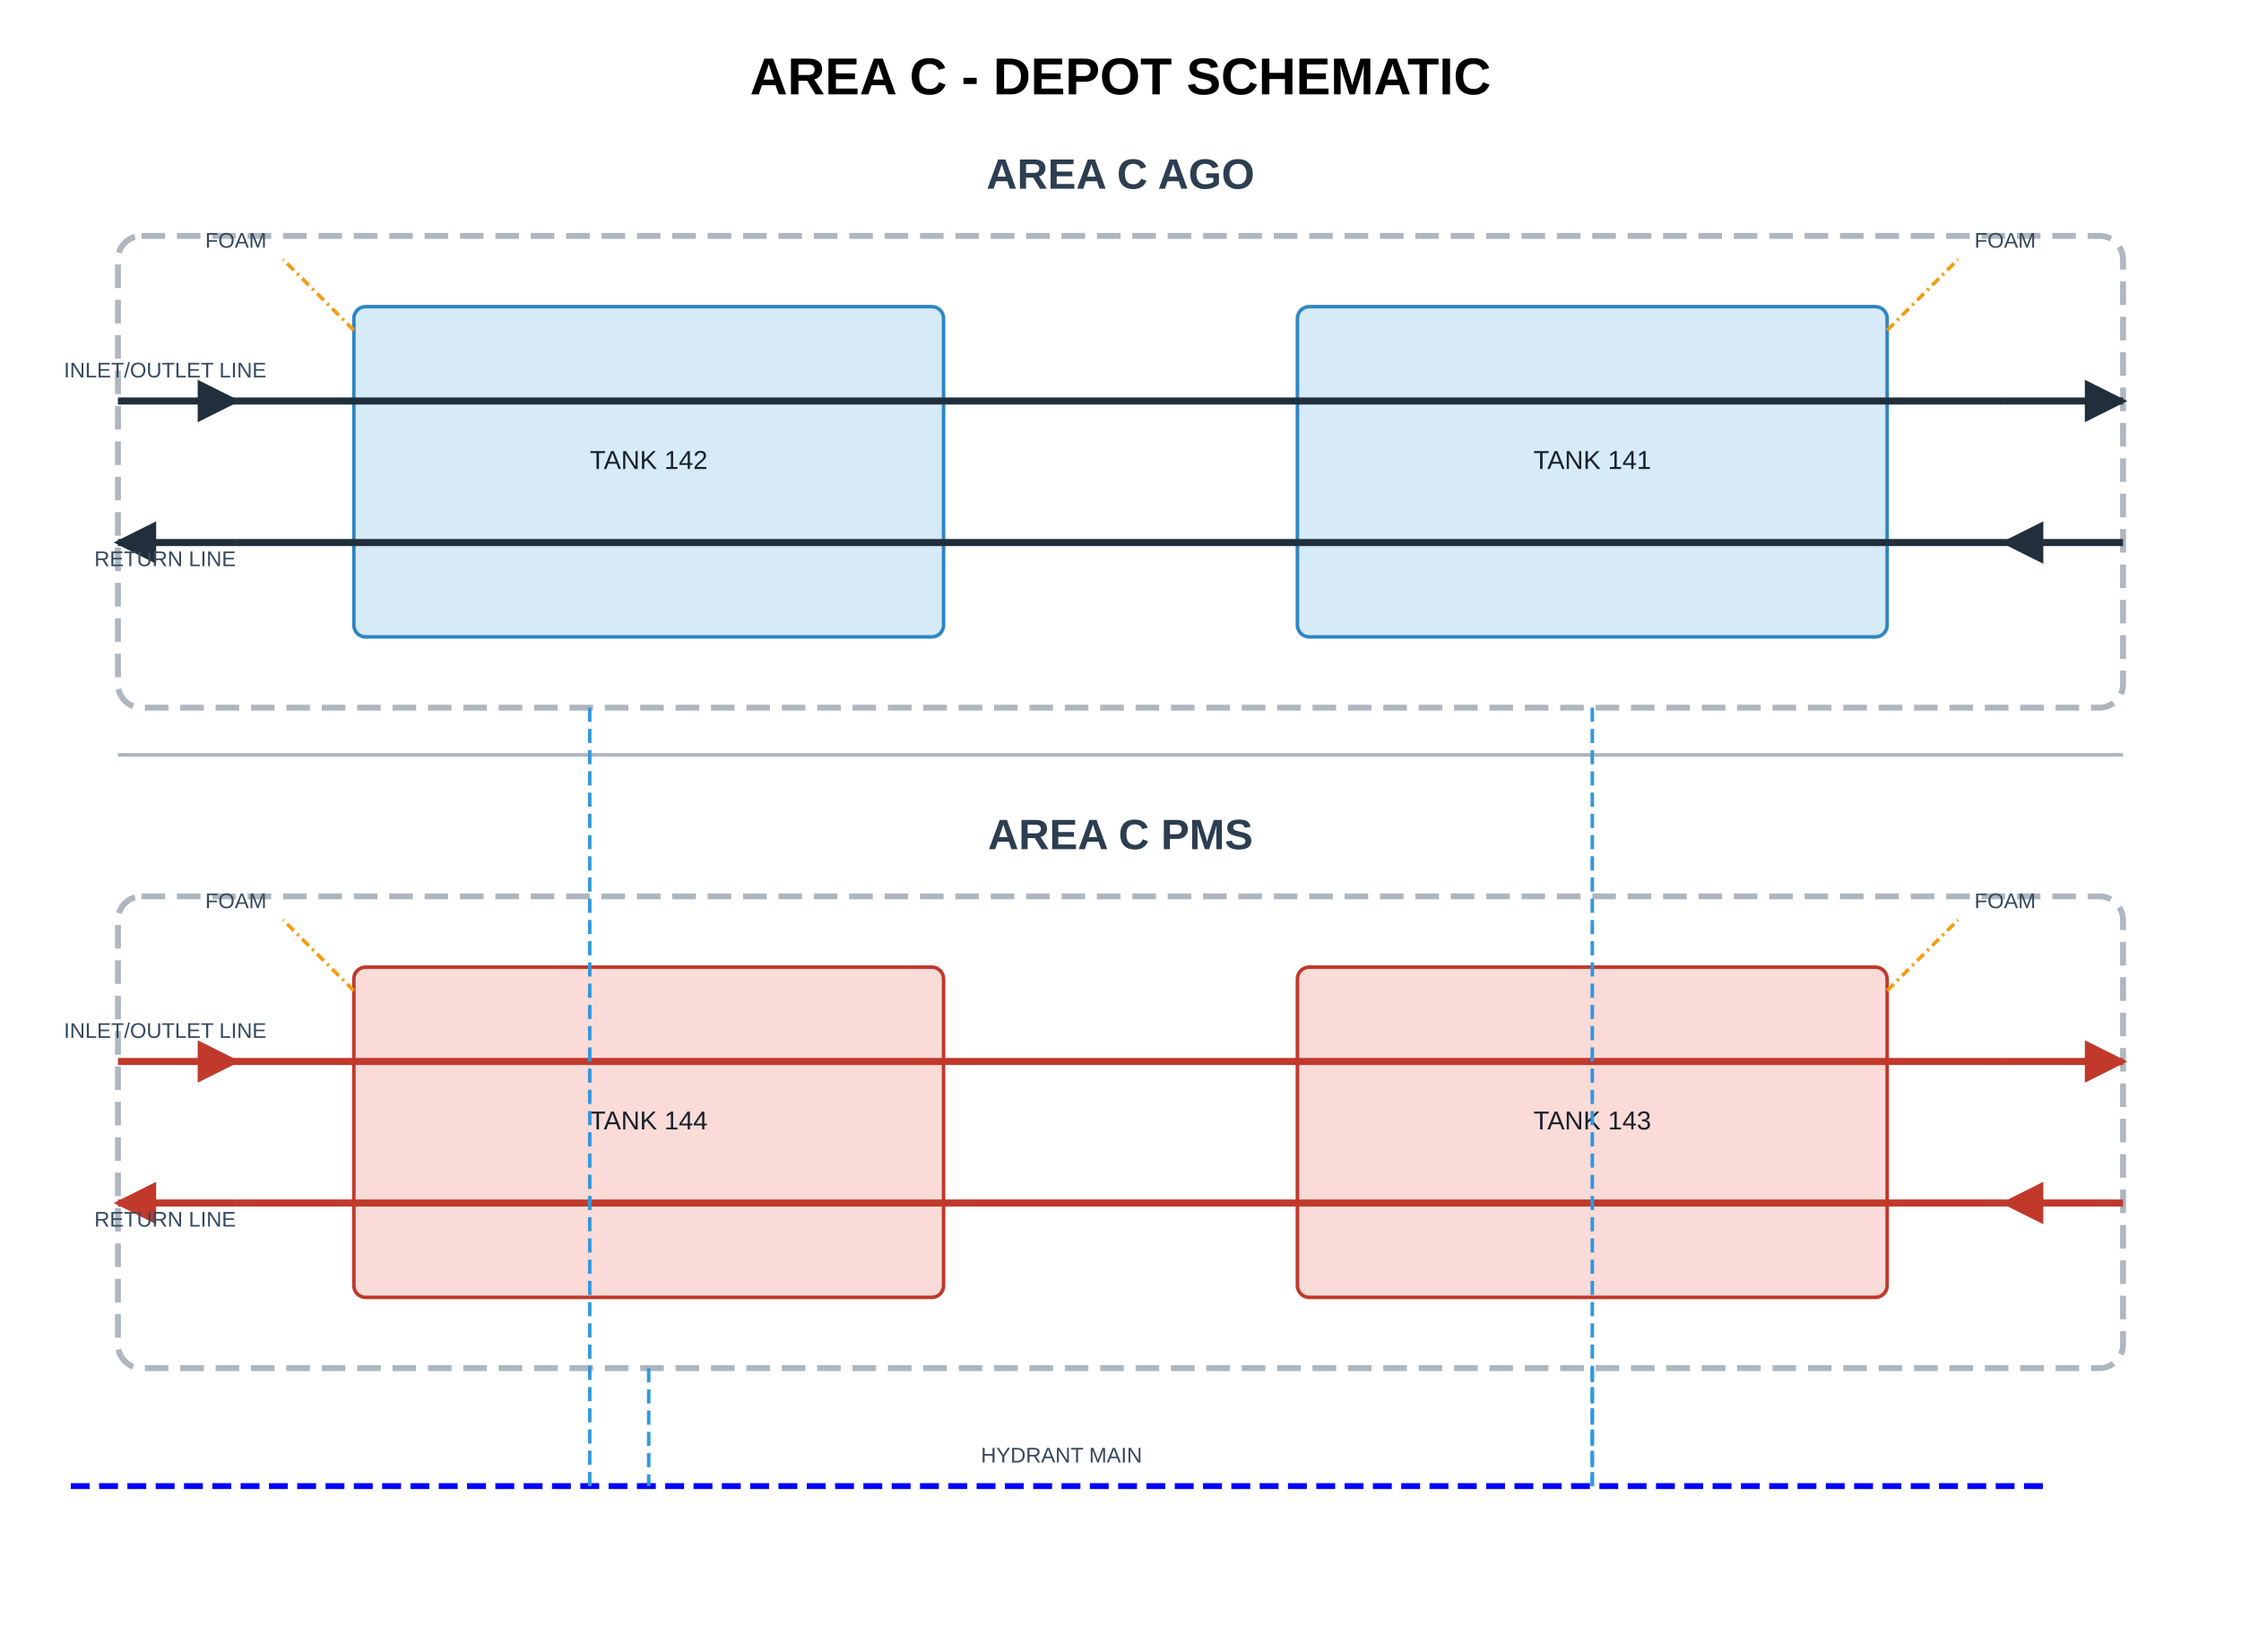
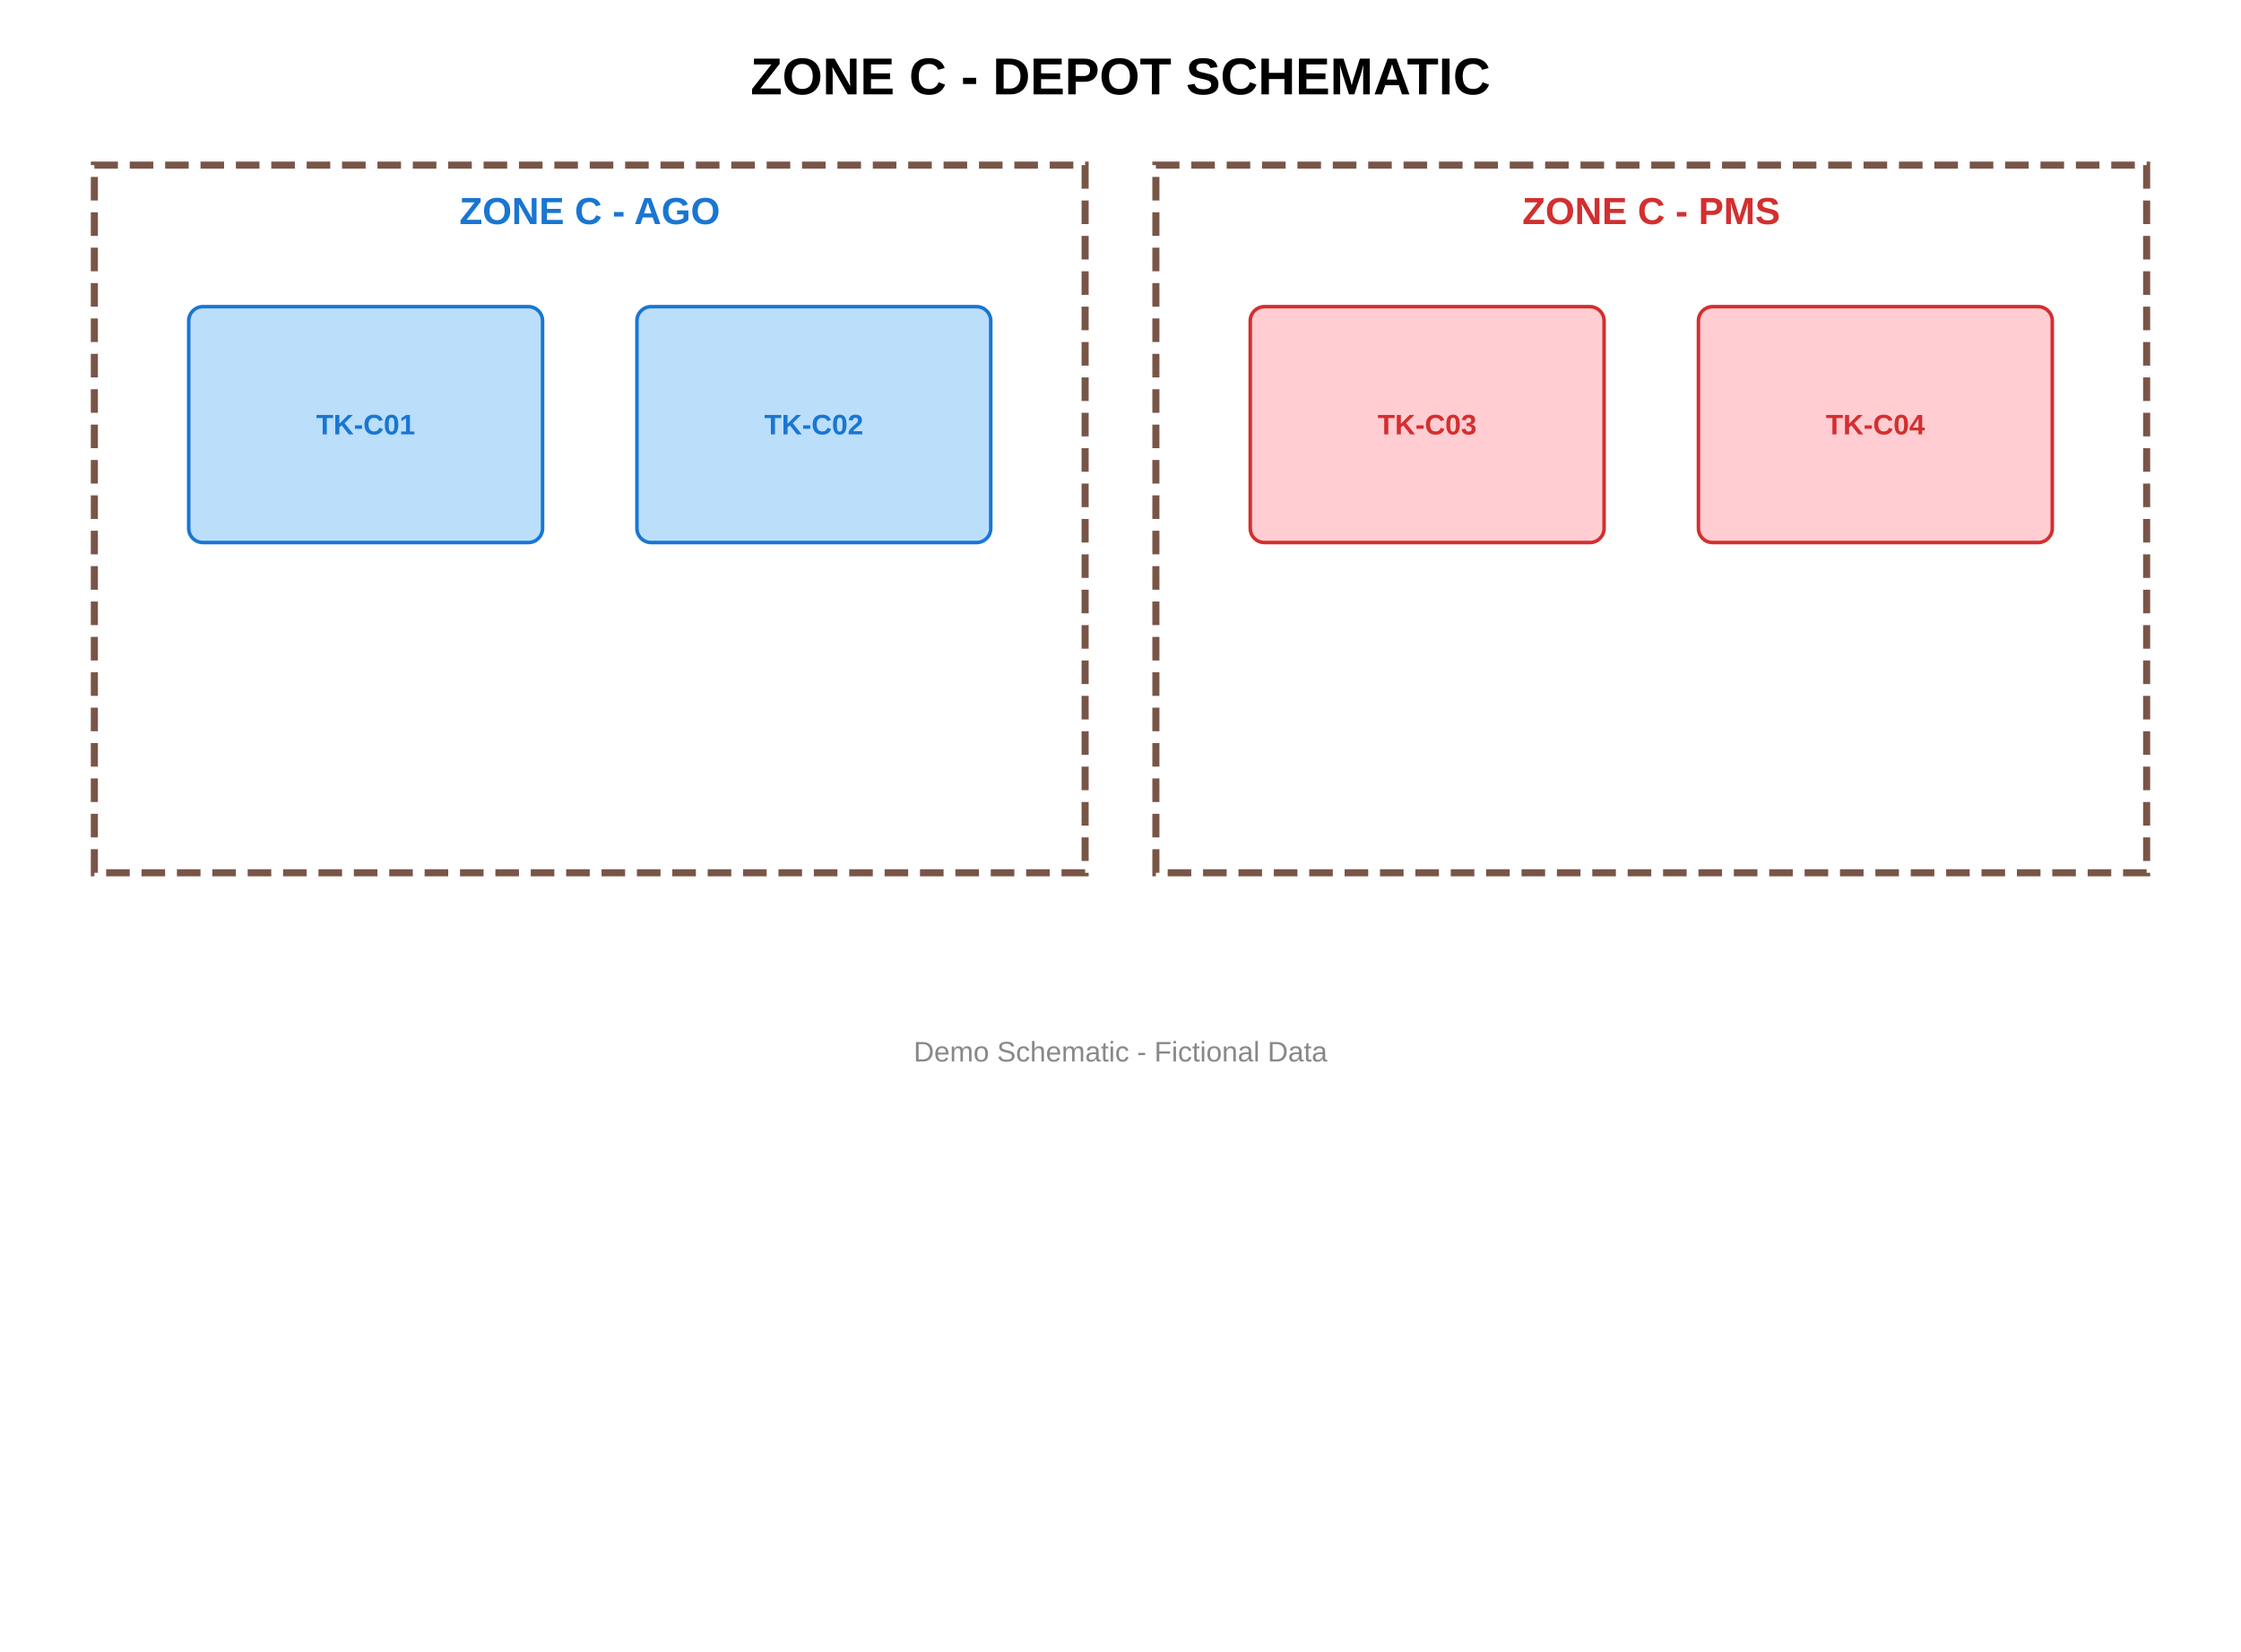
<svg xmlns="http://www.w3.org/2000/svg" width="950" height="700" style="background-color: #ffffff; border: 1px solid #cccccc; font-family: Arial, sans-serif;">
  <defs>
    <style>
      .main-title { font-size: 22px; font-weight: bold; text-anchor: middle; fill: #000000; }
-       .area-group-title { font-size: 18px; font-weight: bold; text-anchor: middle; fill: #2c3e50; }
-       .tank-rect-ago { fill: #d6eaf8; stroke: #2e86c1; stroke-width: 1.5; rx:5; ry:5;} /* Light Blue for AGD Tanks */
-       .tank-rect-pms { fill: #fadbd8; stroke: #c0392b; stroke-width: 1.5; rx:5; ry:5;} /* Light Red for PMS Tanks */
-       .tank-label { font-size: 11px; fill: #17202a; text-anchor: middle; dominant-baseline: central; pointer-events: none;}
-       
-       .bond-wall { fill: none; stroke: #aeb6bf; stroke-width: 2.5; stroke-dasharray: 10,5; rx:10; ry:10;}
- 
-       .pipeline-main { stroke: #212f3d; stroke-width: 3; fill: none; } 
-       .pipeline-return { stroke: #212f3d; stroke-width: 3; fill: none; } 
-       .pipeline-pms-main { stroke: #c0392b; stroke-width: 3; fill: none; } 
-       .pipeline-pms-return { stroke: #c0392b; stroke-width: 3; fill: none; } 
-       .pipeline-branch { stroke: #566573; stroke-width: 2; fill: none; }
-       .pipeline-hydrant-main { stroke: #0000FF; stroke-width: 2.5; fill: none; stroke-dasharray: 8,4; } /* Blue dashed for Hydrant */
-       .pipeline-hydrant-branch { stroke: #3498db; stroke-width: 1.5; fill: none; stroke-dasharray: 6,3; }
-       .pipeline-foam-main { stroke: #f1c40f; stroke-width: 2.5; fill: none; stroke-dasharray: 4,2,1,2; } /* Yellowish, more complex dash for Foam */
-       .pipeline-foam-branch { stroke: #f39c12; stroke-width: 1.5; fill: none; stroke-dasharray: 4,2,1,2; }
-       .pipeline-label { font-size: 9px; fill: #34495e; text-anchor: middle; dominant-baseline:auto; pointer-events: none; }
+       .area-group-title { font-size: 16px; font-weight: bold; text-anchor: middle; }
+       .ago-title { fill: #1976D2; }
+       .pms-title { fill: #D32F2F; }
+       .tank-rect-ago { fill: #BBDEFB; stroke: #1976D2; stroke-width: 1.5; rx:6; ry:6;}
+       .tank-rect-pms { fill: #FFCDD2; stroke: #D32F2F; stroke-width: 1.5; rx:6; ry:6;}
+       .tank-label { font-size: 12px; text-anchor: middle; dominant-baseline: central; font-weight:bold;}
+       .bond-wall { fill: none; stroke: #795548; stroke-width: 3; stroke-dasharray: 10,5; }
    </style>
-     <marker id="arrow-c" viewBox="0 0 10 10" refX="9" refY="5" markerWidth="6" markerHeight="6" orient="auto-start-reverse">
-       <path d="M 0 0 L 10 5 L 0 10 z" fill="#212f3d" />
-     </marker>
-     <marker id="arrow-c-pms" viewBox="0 0 10 10" refX="9" refY="5" markerWidth="6" markerHeight="6" orient="auto-start-reverse">
-       <path d="M 0 0 L 10 5 L 0 10 z" fill="#c0392b" />
-     </marker>
  </defs>
-   <text x="475" y="40" class="main-title">AREA C - DEPOT SCHEMATIC</text>
-   <g id="area-c-agd-section">
-     <text x="475" y="80" class="area-group-title">AREA C AGO</text>
-     <rect x="50" y="100" width="850" height="200" class="bond-wall" />
-     <rect id="TANK_142" x="150" y="130" width="250" height="140" class="tank-rect-ago" />
-     <text x="275" y="195" class="tank-label">TANK 142</text>
-     <line x1="150" y1="170" x2="100" y2="170" class="pipeline-branch" />
-     <line x1="150" y1="230" x2="100" y2="230" class="pipeline-branch" />
-     <line x1="150" y1="140" x2="120" y2="110" class="pipeline-foam-branch" />
-     <text x="100" y="105" class="pipeline-label" fill="#f39c12">FOAM</text>
-     <rect id="TANK_141" x="550" y="130" width="250" height="140" class="tank-rect-ago" />
-     <text x="675" y="195" class="tank-label">TANK 141</text>
-     <line x1="800" y1="170" x2="850" y2="170" class="pipeline-branch" />
-     <line x1="800" y1="230" x2="850" y2="230" class="pipeline-branch" />
-     <line x1="800" y1="140" x2="830" y2="110" class="pipeline-foam-branch" />
-     <text x="850" y="105" class="pipeline-label" fill="#f39c12">FOAM</text>
-     <line x1="100" y1="170" x2="50" y2="170" class="pipeline-main" marker-start="url(#arrow-c)" />
-     <text x="70" y="160" class="pipeline-label">INLET/OUTLET LINE</text>
-     <line x1="100" y1="170" x2="850" y2="170" class="pipeline-main" />
-     <line x1="850" y1="170" x2="900" y2="170" class="pipeline-main" marker-end="url(#arrow-c)" />
-     <line x1="100" y1="230" x2="50" y2="230" class="pipeline-return" marker-end="url(#arrow-c)" />
-     <text x="70" y="240" class="pipeline-label">RETURN LINE</text>
-     <line x1="100" y1="230" x2="850" y2="230" class="pipeline-return" />
-     <line x1="850" y1="230" x2="900" y2="230" class="pipeline-return" marker-start="url(#arrow-c)" />
+   <text x="475" y="40" class="main-title">ZONE C - DEPOT SCHEMATIC</text>
+   <g id="zone-c-ago">
+     <rect x="40" y="70" width="420" height="300" class="bond-wall" />
+     <text x="250" y="95" class="area-group-title ago-title">ZONE C - AGO</text>
+     <rect id="TK-C01" x="80" y="130" width="150" height="100" class="tank-rect-ago" />
+     <text x="155" y="180" class="tank-label" style="fill:#1976D2;">TK-C01</text>
+     <rect id="TK-C02" x="270" y="130" width="150" height="100" class="tank-rect-ago" />
+     <text x="345" y="180" class="tank-label" style="fill:#1976D2;">TK-C02</text>
  </g>
-   <line x1="50" y1="320" x2="900" y2="320" stroke="#aeb6bf" stroke-width="1.5" />
-   <g id="area-c-pms-section">
-     <text x="475" y="360" class="area-group-title">AREA C PMS</text>
-     <rect x="50" y="380" width="850" height="200" class="bond-wall" />
-     <rect id="TANK_144" x="150" y="410" width="250" height="140" class="tank-rect-pms" />
-     <text x="275" y="475" class="tank-label">TANK 144</text>
-     <line x1="150" y1="450" x2="100" y2="450" class="pipeline-branch" />
-     <line x1="150" y1="510" x2="100" y2="510" class="pipeline-branch" />
-     <line x1="150" y1="420" x2="120" y2="390" class="pipeline-foam-branch" />
-     <text x="100" y="385" class="pipeline-label" fill="#f39c12">FOAM</text>
-     <rect id="TANK_143" x="550" y="410" width="250" height="140" class="tank-rect-pms" />
-     <text x="675" y="475" class="tank-label">TANK 143</text>
-     <line x1="800" y1="450" x2="850" y2="450" class="pipeline-branch" />
-     <line x1="800" y1="510" x2="850" y2="510" class="pipeline-branch" />
-     <line x1="800" y1="420" x2="830" y2="390" class="pipeline-foam-branch" />
-     <text x="850" y="385" class="pipeline-label" fill="#f39c12">FOAM</text>
-     <line x1="100" y1="450" x2="50" y2="450" class="pipeline-pms-main" marker-start="url(#arrow-c-pms)" />
-     <text x="70" y="440" class="pipeline-label" fill="#c0392b">INLET/OUTLET LINE</text>
-     <line x1="100" y1="450" x2="850" y2="450" class="pipeline-pms-main" />
-     <line x1="850" y1="450" x2="900" y2="450" class="pipeline-pms-main" marker-end="url(#arrow-c-pms)" />
-     <line x1="100" y1="510" x2="50" y2="510" class="pipeline-pms-return" marker-end="url(#arrow-c-pms)" />
-     <text x="70" y="520" class="pipeline-label" fill="#c0392b">RETURN LINE</text>
-     <line x1="100" y1="510" x2="850" y2="510" class="pipeline-pms-return" />
-     <line x1="850" y1="510" x2="900" y2="510" class="pipeline-pms-return" marker-start="url(#arrow-c-pms)" />
+   <g id="zone-c-pms">
+     <rect x="490" y="70" width="420" height="300" class="bond-wall" />
+     <text x="700" y="95" class="area-group-title pms-title">ZONE C - PMS</text>
+     <rect id="TK-C03" x="530" y="130" width="150" height="100" class="tank-rect-pms" />
+     <text x="605" y="180" class="tank-label" style="fill:#D32F2F;">TK-C03</text>
+     <rect id="TK-C04" x="720" y="130" width="150" height="100" class="tank-rect-pms" />
+     <text x="795" y="180" class="tank-label" style="fill:#D32F2F;">TK-C04</text>
  </g>
-   <g id="hydrant-system-c">
-     <line x1="30" y1="630" x2="870" y2="630" class="pipeline-hydrant-main" />
-     <text x="450" y="620" class="pipeline-label" fill="#0000FF">HYDRANT MAIN</text>
-     <line x1="250" y1="300" x2="250" y2="630" class="pipeline-hydrant-branch" />
-     <line x1="675" y1="300" x2="675" y2="630" class="pipeline-hydrant-branch" />
-     <line x1="275" y1="580" x2="275" y2="630" class="pipeline-hydrant-branch" />
-     <line x1="675" y1="580" x2="675" y2="630" class="pipeline-hydrant-branch" />
-   </g>
+   <text x="475" y="450" style="font-size: 12px; fill: #888; text-anchor: middle;">Demo Schematic - Fictional Data</text>
</svg>
